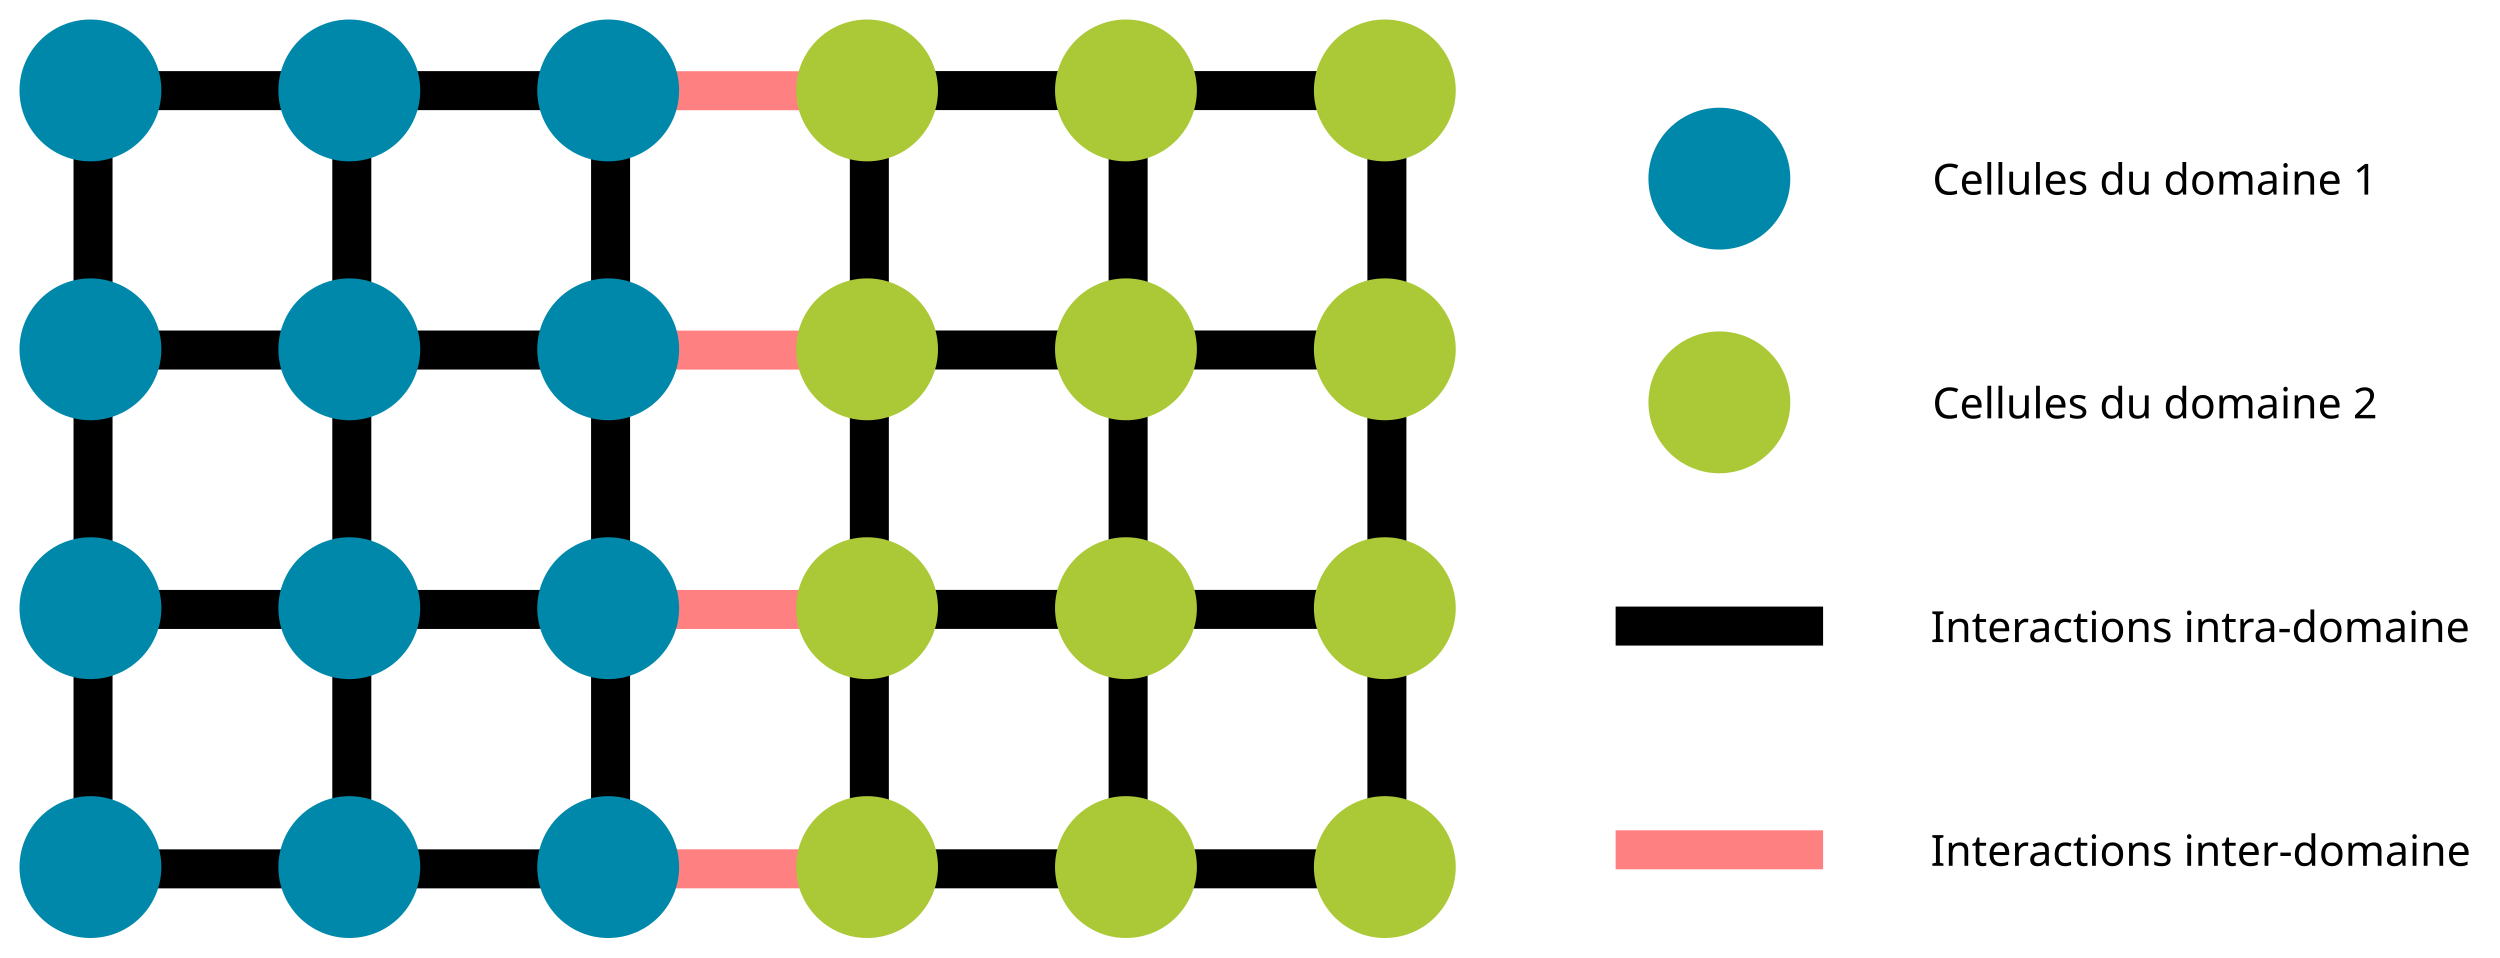
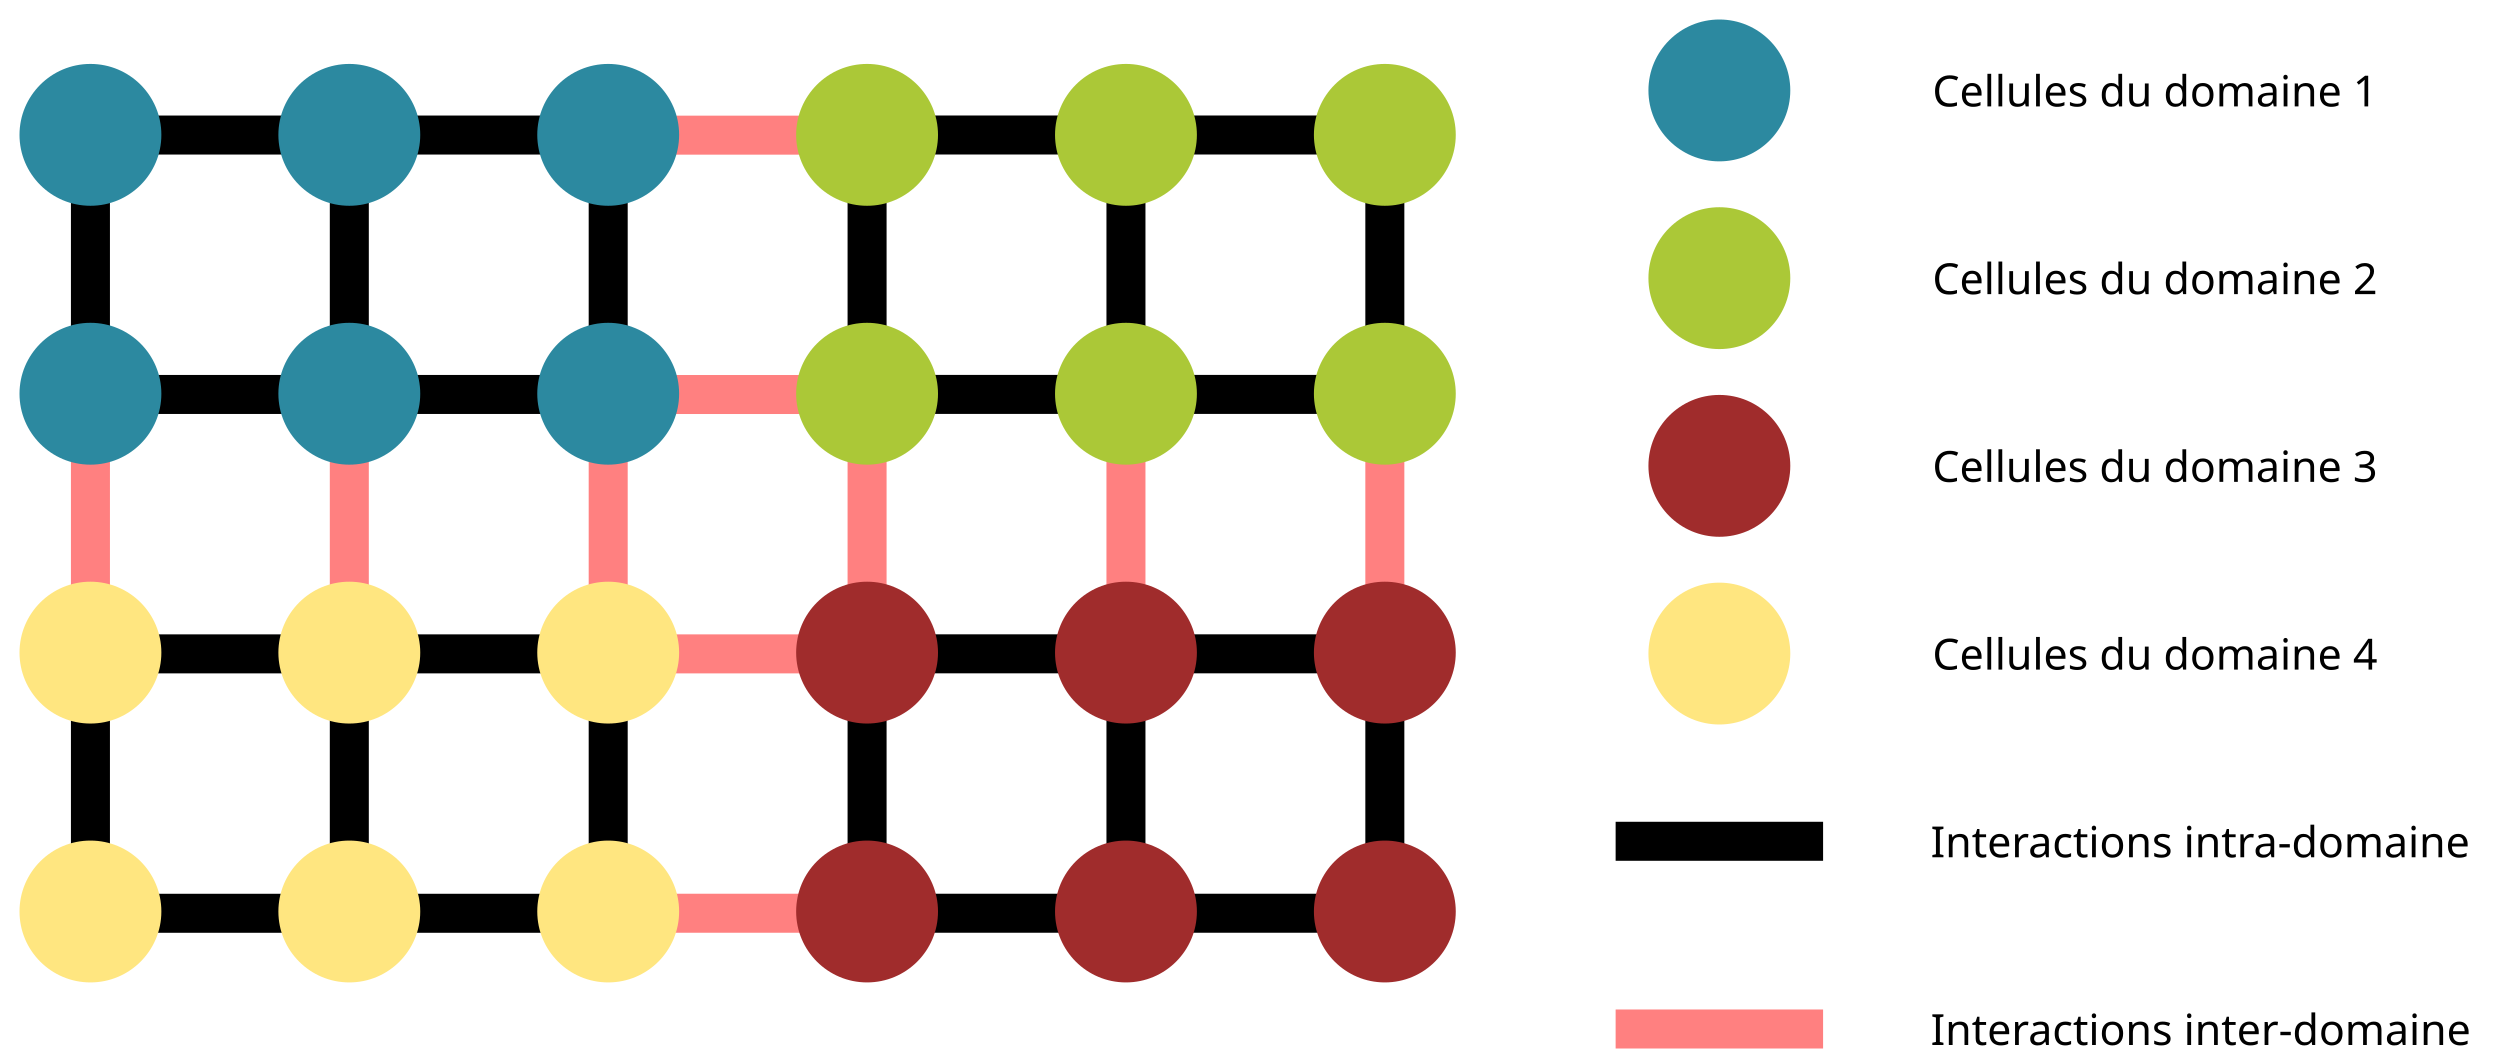
- <svg xmlns="http://www.w3.org/2000/svg" width="640.887" height="245.462" id="svg2" version="1.1">
+ <svg xmlns="http://www.w3.org/2000/svg" width="640.887" height="268.788" id="svg2" version="1.1">
  <defs id="defs4" />
-   <g id="layer1" transform="translate(-130.112,-123.924)">
-     <g id="g4511" transform="translate(0,-4.151021)">
-       <g style="fill:#fff6d5;stroke:#ff8080" id="g3504">
-         <path style="fill:#fff6d5;stroke:#ff8080;stroke-width:10;stroke-linecap:butt;stroke-linejoin:miter;stroke-miterlimit:4;stroke-dasharray:none;stroke-opacity:1" d="m 291.979,151.335 63.64,0" id="path3147" />
-         <path id="path3149" d="m 290.419,217.823 63.64,0" style="fill:#fff6d5;stroke:#ff8080;stroke-width:10;stroke-linecap:butt;stroke-linejoin:miter;stroke-miterlimit:4;stroke-dasharray:none;stroke-opacity:1" />
-         <path style="fill:#fff6d5;stroke:#ff8080;stroke-width:10;stroke-linecap:butt;stroke-linejoin:miter;stroke-miterlimit:4;stroke-dasharray:none;stroke-opacity:1" d="m 289.914,284.312 63.64,0" id="path3151" />
-         <path id="path3153" d="m 284.603,350.8 63.64,0" style="fill:#fff6d5;stroke:#ff8080;stroke-width:10;stroke-linecap:butt;stroke-linejoin:miter;stroke-miterlimit:4;stroke-dasharray:none;stroke-opacity:1" />
-       </g>
-       <g transform="translate(201.0835,-0.01153738)" id="g3137" style="stroke-width:10;stroke-miterlimit:4;stroke-dasharray:none">
-         <path id="path3139" d="m 154.553,151.306 131.825,0" style="fill:none;stroke:#000000;stroke-width:10;stroke-linecap:butt;stroke-linejoin:miter;stroke-miterlimit:4;stroke-dasharray:none;stroke-opacity:1" />
-         <path style="fill:none;stroke:#000000;stroke-width:10;stroke-linecap:butt;stroke-linejoin:miter;stroke-miterlimit:4;stroke-dasharray:none;stroke-opacity:1" d="m 154.553,217.808 131.825,0" id="path3141" />
-         <path id="path3143" d="m 154.553,284.31 131.825,0" style="fill:none;stroke:#000000;stroke-width:10;stroke-linecap:butt;stroke-linejoin:miter;stroke-miterlimit:4;stroke-dasharray:none;stroke-opacity:1" />
-         <path style="fill:none;stroke:#000000;stroke-width:10;stroke-linecap:butt;stroke-linejoin:miter;stroke-miterlimit:4;stroke-dasharray:none;stroke-opacity:1" d="m 154.553,350.811 131.825,0" id="path3145" />
-       </g>
-       <g id="g3131" style="stroke-width:10;stroke-miterlimit:4;stroke-dasharray:none">
-         <path style="fill:none;stroke:#000000;stroke-width:10;stroke-linecap:butt;stroke-linejoin:miter;stroke-miterlimit:4;stroke-dasharray:none;stroke-opacity:1" d="m 154.553,151.306 131.825,0" id="path3123" />
-         <path id="path3125" d="m 154.553,217.808 131.825,0" style="fill:none;stroke:#000000;stroke-width:10;stroke-linecap:butt;stroke-linejoin:miter;stroke-miterlimit:4;stroke-dasharray:none;stroke-opacity:1" />
-         <path style="fill:none;stroke:#000000;stroke-width:10;stroke-linecap:butt;stroke-linejoin:miter;stroke-miterlimit:4;stroke-dasharray:none;stroke-opacity:1" d="m 154.553,284.31 131.825,0" id="path3127" />
-         <path id="path3129" d="m 154.553,350.811 131.825,0" style="fill:none;stroke:#000000;stroke-width:10;stroke-linecap:butt;stroke-linejoin:miter;stroke-miterlimit:4;stroke-dasharray:none;stroke-opacity:1" />
-       </g>
-       <path id="path3111" d="m 153.962,148.979 0,194.959" style="fill:none;stroke:#000000;stroke-width:10;stroke-linecap:butt;stroke-linejoin:miter;stroke-miterlimit:4;stroke-dasharray:none;stroke-opacity:1" />
-       <path style="fill:none;stroke:#000000;stroke-width:10;stroke-linecap:butt;stroke-linejoin:miter;stroke-miterlimit:4;stroke-dasharray:none;stroke-opacity:1" d="m 220.299,148.979 0,194.959" id="path3113" />
-       <path id="path3115" d="m 286.636,148.979 0,194.959" style="fill:none;stroke:#000000;stroke-width:10;stroke-linecap:butt;stroke-linejoin:miter;stroke-miterlimit:4;stroke-dasharray:none;stroke-opacity:1" />
-       <path style="fill:none;stroke:#000000;stroke-width:10;stroke-linecap:butt;stroke-linejoin:miter;stroke-miterlimit:4;stroke-dasharray:none;stroke-opacity:1" d="m 352.974,148.979 0,194.959" id="path3117" />
-       <path id="path3119" d="m 419.311,148.979 0,194.959" style="fill:none;stroke:#000000;stroke-width:10;stroke-linecap:butt;stroke-linejoin:miter;stroke-miterlimit:4;stroke-dasharray:none;stroke-opacity:1" />
-       <path style="fill:none;stroke:#000000;stroke-width:10;stroke-linecap:butt;stroke-linejoin:miter;stroke-miterlimit:4;stroke-dasharray:none;stroke-opacity:1" d="m 485.649,148.979 0,194.959" id="path3121" />
-       <g id="g3548">
-         <circle r="18.183" cy="151.258" cx="352.391" style="fill:#abc837;fill-opacity:1;stroke:#000000;stroke-width:10;stroke-linecap:round;stroke-miterlimit:4;stroke-dasharray:none;stroke-dashoffset:0;stroke-opacity:0" id="path3047" />
-         <circle r="18.183" cy="151.258" cx="485.122" id="path3051" style="fill:#abc837;fill-opacity:1;stroke:#000000;stroke-width:10;stroke-linecap:round;stroke-miterlimit:4;stroke-dasharray:none;stroke-dashoffset:0;stroke-opacity:0" />
-         <circle r="18.183" cy="151.258" cx="418.757" style="fill:#abc837;fill-opacity:1;stroke:#000000;stroke-width:10;stroke-linecap:round;stroke-miterlimit:4;stroke-dasharray:none;stroke-dashoffset:0;stroke-opacity:0" id="path3053" />
-         <circle r="18.183" cy="217.623" cx="352.391" id="path3071" style="fill:#abc837;fill-opacity:1;stroke:#000000;stroke-width:10;stroke-linecap:round;stroke-miterlimit:4;stroke-dasharray:none;stroke-dashoffset:0;stroke-opacity:0" />
-         <circle r="18.183" cy="217.623" cx="485.122" style="fill:#abc837;fill-opacity:1;stroke:#000000;stroke-width:10;stroke-linecap:round;stroke-miterlimit:4;stroke-dasharray:none;stroke-dashoffset:0;stroke-opacity:0" id="path3073" />
-         <circle r="18.183" cy="217.623" cx="418.757" id="path3075" style="fill:#abc837;fill-opacity:1;stroke:#000000;stroke-width:10;stroke-linecap:round;stroke-miterlimit:4;stroke-dasharray:none;stroke-dashoffset:0;stroke-opacity:0" />
-         <circle r="18.183" cy="283.989" cx="352.391" style="fill:#abc837;fill-opacity:1;stroke:#000000;stroke-width:10;stroke-linecap:round;stroke-miterlimit:4;stroke-dasharray:none;stroke-dashoffset:0;stroke-opacity:0" id="path3085" />
-         <circle r="18.183" cy="283.989" cx="485.122" id="path3087" style="fill:#abc837;fill-opacity:1;stroke:#000000;stroke-width:10;stroke-linecap:round;stroke-miterlimit:4;stroke-dasharray:none;stroke-dashoffset:0;stroke-opacity:0" />
-         <circle r="18.183" cy="283.989" cx="418.757" style="fill:#abc837;fill-opacity:1;stroke:#000000;stroke-width:10;stroke-linecap:round;stroke-miterlimit:4;stroke-dasharray:none;stroke-dashoffset:0;stroke-opacity:0" id="path3089" />
-         <circle r="18.183" cy="350.355" cx="352.391" id="path3099" style="fill:#abc837;fill-opacity:1;stroke:#000000;stroke-width:10;stroke-linecap:round;stroke-miterlimit:4;stroke-dasharray:none;stroke-dashoffset:0;stroke-opacity:0" />
-         <circle r="18.183" cy="350.355" cx="485.122" style="fill:#abc837;fill-opacity:1;stroke:#000000;stroke-width:10;stroke-linecap:round;stroke-miterlimit:4;stroke-dasharray:none;stroke-dashoffset:0;stroke-opacity:0" id="path3101" />
-         <circle r="18.183" cy="350.355" cx="418.757" id="path3103" style="fill:#abc837;fill-opacity:1;stroke:#000000;stroke-width:10;stroke-linecap:round;stroke-miterlimit:4;stroke-dasharray:none;stroke-dashoffset:0;stroke-opacity:0" />
-       </g>
-       <g style="fill:#0088aa" id="g3534">
-         <circle r="18.183" cy="151.258" cx="286.026" id="path3055" style="fill:#0088aa;fill-opacity:1;stroke:#000000;stroke-width:10;stroke-linecap:round;stroke-miterlimit:4;stroke-dasharray:none;stroke-dashoffset:0;stroke-opacity:0" />
-         <circle r="18.183" cy="151.258" cx="153.295" style="fill:#0088aa;fill-opacity:1;stroke:#000000;stroke-width:10;stroke-linecap:round;stroke-miterlimit:4;stroke-dasharray:none;stroke-dashoffset:0;stroke-opacity:0" id="path3057" />
-         <circle r="18.183" cy="151.258" cx="219.66" id="path3059" style="fill:#0088aa;fill-opacity:1;stroke:#000000;stroke-width:10;stroke-linecap:round;stroke-miterlimit:4;stroke-dasharray:none;stroke-dashoffset:0;stroke-opacity:0" />
-         <circle r="18.183" cy="217.623" cx="286.026" style="fill:#0088aa;fill-opacity:1;stroke:#000000;stroke-width:10;stroke-linecap:round;stroke-miterlimit:4;stroke-dasharray:none;stroke-dashoffset:0;stroke-opacity:0" id="path3077" />
-         <circle r="18.183" cy="217.623" cx="153.295" id="path3079" style="fill:#0088aa;fill-opacity:1;stroke:#000000;stroke-width:10;stroke-linecap:round;stroke-miterlimit:4;stroke-dasharray:none;stroke-dashoffset:0;stroke-opacity:0" />
-         <circle r="18.183" cy="217.623" cx="219.66" style="fill:#0088aa;fill-opacity:1;stroke:#000000;stroke-width:10;stroke-linecap:round;stroke-miterlimit:4;stroke-dasharray:none;stroke-dashoffset:0;stroke-opacity:0" id="path3081" />
-         <circle r="18.183" cy="283.989" cx="286.026" id="path3091" style="fill:#0088aa;fill-opacity:1;stroke:#000000;stroke-width:10;stroke-linecap:round;stroke-miterlimit:4;stroke-dasharray:none;stroke-dashoffset:0;stroke-opacity:0" />
-         <circle r="18.183" cy="283.989" cx="153.295" style="fill:#0088aa;fill-opacity:1;stroke:#000000;stroke-width:10;stroke-linecap:round;stroke-miterlimit:4;stroke-dasharray:none;stroke-dashoffset:0;stroke-opacity:0" id="path3093" />
-         <circle r="18.183" cy="283.989" cx="219.66" id="path3095" style="fill:#0088aa;fill-opacity:1;stroke:#000000;stroke-width:10;stroke-linecap:round;stroke-miterlimit:4;stroke-dasharray:none;stroke-dashoffset:0;stroke-opacity:0" />
-         <circle r="18.183" cy="350.355" cx="286.026" style="fill:#0088aa;fill-opacity:1;stroke:#000000;stroke-width:10;stroke-linecap:round;stroke-miterlimit:4;stroke-dasharray:none;stroke-dashoffset:0;stroke-opacity:0" id="path3105" />
-         <circle r="18.183" cy="350.355" cx="153.295" id="path3107" style="fill:#0088aa;fill-opacity:1;stroke:#000000;stroke-width:10;stroke-linecap:round;stroke-miterlimit:4;stroke-dasharray:none;stroke-dashoffset:0;stroke-opacity:0" />
-         <circle r="18.183" cy="350.355" cx="219.66" style="fill:#0088aa;fill-opacity:1;stroke:#000000;stroke-width:10;stroke-linecap:round;stroke-miterlimit:4;stroke-dasharray:none;stroke-dashoffset:0;stroke-opacity:0" id="path3109" />
-       </g>
+   <g id="layer1" transform="translate(-130.112,-112.5358)">
+     <g id="g4341" transform="translate(-0.1747872,0)">
+       <path style="fill:#fff6d5;stroke:#ff8080;stroke-width:10;stroke-linecap:butt;stroke-linejoin:miter;stroke-miterlimit:4;stroke-dasharray:none;stroke-opacity:1" d="m 352.566,214.657 0,63.64" id="path4323" />
+       <path id="path4325" d="m 418.931,216.172 0,63.64" style="fill:#fff6d5;stroke:#ff8080;stroke-width:10;stroke-linecap:butt;stroke-linejoin:miter;stroke-miterlimit:4;stroke-dasharray:none;stroke-opacity:1" />
+       <path style="fill:#fff6d5;stroke:#ff8080;stroke-width:10;stroke-linecap:butt;stroke-linejoin:miter;stroke-miterlimit:4;stroke-dasharray:none;stroke-opacity:1" d="m 485.297,217.183 0,63.64" id="path4327" />
+       <path id="path4329" d="m 485.297,288.903 0,63.64" style="fill:#fff6d5;stroke:#000000;stroke-width:10;stroke-linecap:butt;stroke-linejoin:miter;stroke-miterlimit:4;stroke-dasharray:none;stroke-opacity:1" />
+       <path style="fill:#fff6d5;stroke:#000000;stroke-width:10;stroke-linecap:butt;stroke-linejoin:miter;stroke-miterlimit:4;stroke-dasharray:none;stroke-opacity:1" d="m 418.931,286.883 0,63.64" id="path4331" />
+       <path id="path4333" d="m 352.566,286.883 0,63.64" style="fill:#fff6d5;stroke:#000000;stroke-width:10;stroke-linecap:butt;stroke-linejoin:miter;stroke-miterlimit:4;stroke-dasharray:none;stroke-opacity:1" />
+       <path style="fill:#fff6d5;stroke:#000000;stroke-width:10;stroke-linecap:butt;stroke-linejoin:miter;stroke-miterlimit:4;stroke-dasharray:none;stroke-opacity:1" d="m 485.297,138.391 0,63.64" id="path4335" />
+       <path id="path4337" d="m 418.931,141.926 0,63.64" style="fill:#fff6d5;stroke:#000000;stroke-width:10;stroke-linecap:butt;stroke-linejoin:miter;stroke-miterlimit:4;stroke-dasharray:none;stroke-opacity:1" />
+       <path style="fill:#fff6d5;stroke:#000000;stroke-width:10;stroke-linecap:butt;stroke-linejoin:miter;stroke-miterlimit:4;stroke-dasharray:none;stroke-opacity:1" d="m 352.566,138.391 0,63.64" id="path4339" />
    </g>
-     <g id="g4497">
-       <circle id="path3057-2" style="fill:#0088aa;fill-opacity:1;stroke:#000000;stroke-width:10;stroke-linecap:round;stroke-miterlimit:4;stroke-dasharray:none;stroke-dashoffset:0;stroke-opacity:0" cx="570.879" cy="169.719" r="18.183" />
-       <circle r="18.183" cy="227.071" cx="570.879" style="fill:#abc837;fill-opacity:1;stroke:#000000;stroke-width:10;stroke-linecap:round;stroke-miterlimit:4;stroke-dasharray:none;stroke-dashoffset:0;stroke-opacity:0" id="circle3627" />
-       <path style="fill:none;stroke:#000000;stroke-width:10;stroke-linecap:butt;stroke-linejoin:miter;stroke-miterlimit:4;stroke-dasharray:none;stroke-opacity:1" d="m 544.287,284.422 53.183,0" id="path3665" />
-       <path id="path4479" d="m 544.287,341.774 53.183,0" style="fill:none;stroke:#ff8080;stroke-width:10;stroke-linecap:butt;stroke-linejoin:miter;stroke-miterlimit:4;stroke-dasharray:none;stroke-opacity:1" />
+     <path style="fill:#fff6d5;stroke:#ff8080;stroke-width:10;stroke-linecap:butt;stroke-linejoin:miter;stroke-miterlimit:4;stroke-dasharray:none;stroke-opacity:1" d="m 153.295,212.157 0,63.64" id="path4305" />
+     <path id="path4307" d="m 219.66,213.672 0,63.64" style="fill:#fff6d5;stroke:#ff8080;stroke-width:10;stroke-linecap:butt;stroke-linejoin:miter;stroke-miterlimit:4;stroke-dasharray:none;stroke-opacity:1" />
+     <path style="fill:#fff6d5;stroke:#ff8080;stroke-width:10;stroke-linecap:butt;stroke-linejoin:miter;stroke-miterlimit:4;stroke-dasharray:none;stroke-opacity:1" d="m 286.026,214.683 0,63.64" id="path4309" />
+     <path id="path4311" d="m 286.026,286.403 0,63.64" style="fill:#fff6d5;stroke:#000000;stroke-width:10;stroke-linecap:butt;stroke-linejoin:miter;stroke-miterlimit:4;stroke-dasharray:none;stroke-opacity:1" />
+     <path style="fill:#fff6d5;stroke:#000000;stroke-width:10;stroke-linecap:butt;stroke-linejoin:miter;stroke-miterlimit:4;stroke-dasharray:none;stroke-opacity:1" d="m 219.66,284.383 0,63.64" id="path4313" />
+     <path id="path4315" d="m 153.295,284.383 0,63.64" style="fill:#fff6d5;stroke:#000000;stroke-width:10;stroke-linecap:butt;stroke-linejoin:miter;stroke-miterlimit:4;stroke-dasharray:none;stroke-opacity:1" />
+     <path style="fill:#fff6d5;stroke:#000000;stroke-width:10;stroke-linecap:butt;stroke-linejoin:miter;stroke-miterlimit:4;stroke-dasharray:none;stroke-opacity:1" d="m 286.026,135.891 0,63.64" id="path4317" />
+     <path id="path4319" d="m 219.66,139.426 0,63.64" style="fill:#fff6d5;stroke:#000000;stroke-width:10;stroke-linecap:butt;stroke-linejoin:miter;stroke-miterlimit:4;stroke-dasharray:none;stroke-opacity:1" />
+     <path style="fill:#fff6d5;stroke:#000000;stroke-width:10;stroke-linecap:butt;stroke-linejoin:miter;stroke-miterlimit:4;stroke-dasharray:none;stroke-opacity:1" d="m 153.295,135.891 0,63.64" id="path4321" />
+     <path style="fill:#fff6d5;stroke:#ff8080;stroke-width:10;stroke-linecap:butt;stroke-linejoin:miter;stroke-miterlimit:4;stroke-dasharray:none;stroke-opacity:1" d="m 291.979,147.184 63.64,0" id="path3147" />
+     <path id="path3149" d="m 290.419,213.672 63.64,0" style="fill:#fff6d5;stroke:#ff8080;stroke-width:10;stroke-linecap:butt;stroke-linejoin:miter;stroke-miterlimit:4;stroke-dasharray:none;stroke-opacity:1" />
+     <path style="fill:#fff6d5;stroke:#ff8080;stroke-width:10;stroke-linecap:butt;stroke-linejoin:miter;stroke-miterlimit:4;stroke-dasharray:none;stroke-opacity:1" d="m 289.914,280.161 63.64,0" id="path3151" />
+     <path id="path3153" d="m 284.603,346.649 63.64,0" style="fill:#fff6d5;stroke:#ff8080;stroke-width:10;stroke-linecap:butt;stroke-linejoin:miter;stroke-miterlimit:4;stroke-dasharray:none;stroke-opacity:1" />
+     <path id="path3139" d="m 355.637,147.144 131.825,0" style="fill:none;stroke:#000000;stroke-width:10;stroke-linecap:butt;stroke-linejoin:miter;stroke-miterlimit:4;stroke-dasharray:none;stroke-opacity:1" />
+     <path style="fill:none;stroke:#000000;stroke-width:10;stroke-linecap:butt;stroke-linejoin:miter;stroke-miterlimit:4;stroke-dasharray:none;stroke-opacity:1" d="m 355.637,213.645 131.825,0" id="path3141" />
+     <path id="path3143" d="m 355.637,280.147 131.825,0" style="fill:none;stroke:#000000;stroke-width:10;stroke-linecap:butt;stroke-linejoin:miter;stroke-miterlimit:4;stroke-dasharray:none;stroke-opacity:1" />
+     <path style="fill:none;stroke:#000000;stroke-width:10;stroke-linecap:butt;stroke-linejoin:miter;stroke-miterlimit:4;stroke-dasharray:none;stroke-opacity:1" d="m 355.637,346.649 131.825,0" id="path3145" />
+     <path style="fill:none;stroke:#000000;stroke-width:10;stroke-linecap:butt;stroke-linejoin:miter;stroke-miterlimit:4;stroke-dasharray:none;stroke-opacity:1" d="m 154.553,147.155 131.825,0" id="path3123" />
+     <path id="path3125" d="m 154.553,213.657 131.825,0" style="fill:none;stroke:#000000;stroke-width:10;stroke-linecap:butt;stroke-linejoin:miter;stroke-miterlimit:4;stroke-dasharray:none;stroke-opacity:1" />
+     <path style="fill:none;stroke:#000000;stroke-width:10;stroke-linecap:butt;stroke-linejoin:miter;stroke-miterlimit:4;stroke-dasharray:none;stroke-opacity:1" d="m 154.553,280.158 131.825,0" id="path3127" />
+     <path id="path3129" d="m 154.553,346.66 131.825,0" style="fill:none;stroke:#000000;stroke-width:10;stroke-linecap:butt;stroke-linejoin:miter;stroke-miterlimit:4;stroke-dasharray:none;stroke-opacity:1" />
+     <circle r="18.183" cy="147.107" cx="352.391" style="fill:#abc837;fill-opacity:1;stroke:#000000;stroke-width:10;stroke-linecap:round;stroke-miterlimit:4;stroke-dasharray:none;stroke-dashoffset:0;stroke-opacity:0" id="path3047" />
+     <circle r="18.183" cy="147.107" cx="485.122" id="path3051" style="fill:#abc837;fill-opacity:1;stroke:#000000;stroke-width:10;stroke-linecap:round;stroke-miterlimit:4;stroke-dasharray:none;stroke-dashoffset:0;stroke-opacity:0" />
+     <circle r="18.183" cy="147.107" cx="418.757" style="fill:#abc837;fill-opacity:1;stroke:#000000;stroke-width:10;stroke-linecap:round;stroke-miterlimit:4;stroke-dasharray:none;stroke-dashoffset:0;stroke-opacity:0" id="path3053" />
+     <circle r="18.183" cy="213.472" cx="352.391" id="path3071" style="fill:#abc837;fill-opacity:1;stroke:#000000;stroke-width:10;stroke-linecap:round;stroke-miterlimit:4;stroke-dasharray:none;stroke-dashoffset:0;stroke-opacity:0" />
+     <circle r="18.183" cy="213.472" cx="485.122" style="fill:#abc837;fill-opacity:1;stroke:#000000;stroke-width:10;stroke-linecap:round;stroke-miterlimit:4;stroke-dasharray:none;stroke-dashoffset:0;stroke-opacity:0" id="path3073" />
+     <circle r="18.183" cy="213.472" cx="418.757" id="path3075" style="fill:#abc837;fill-opacity:1;stroke:#000000;stroke-width:10;stroke-linecap:round;stroke-miterlimit:4;stroke-dasharray:none;stroke-dashoffset:0;stroke-opacity:0" />
+     <circle r="18.183" cy="279.838" cx="352.391" style="fill:#a02c2c;fill-opacity:1;stroke:#000000;stroke-width:10;stroke-linecap:round;stroke-miterlimit:4;stroke-dasharray:none;stroke-dashoffset:0;stroke-opacity:0" id="path3085" />
+     <circle r="18.183" cy="279.838" cx="485.122" id="path3087" style="fill:#a02c2c;fill-opacity:1;stroke:#000000;stroke-width:10;stroke-linecap:round;stroke-miterlimit:4;stroke-dasharray:none;stroke-dashoffset:0;stroke-opacity:0" />
+     <circle r="18.183" cy="279.838" cx="418.757" style="fill:#a02c2c;fill-opacity:1;stroke:#000000;stroke-width:10;stroke-linecap:round;stroke-miterlimit:4;stroke-dasharray:none;stroke-dashoffset:0;stroke-opacity:0" id="path3089" />
+     <circle r="18.183" cy="346.203" cx="352.391" id="path3099" style="fill:#a02c2c;fill-opacity:1;stroke:#000000;stroke-width:10;stroke-linecap:round;stroke-miterlimit:4;stroke-dasharray:none;stroke-dashoffset:0;stroke-opacity:0" />
+     <circle r="18.183" cy="346.203" cx="485.122" style="fill:#a02c2c;fill-opacity:1;stroke:#000000;stroke-width:10;stroke-linecap:round;stroke-miterlimit:4;stroke-dasharray:none;stroke-dashoffset:0;stroke-opacity:0" id="path3101" />
+     <circle r="18.183" cy="346.203" cx="418.757" id="path3103" style="fill:#a02c2c;fill-opacity:1;stroke:#000000;stroke-width:10;stroke-linecap:round;stroke-miterlimit:4;stroke-dasharray:none;stroke-dashoffset:0;stroke-opacity:0" />
+     <circle r="18.183" cy="147.107" cx="286.026" id="path3055" style="fill:#2c89a0;fill-opacity:1;stroke:#000000;stroke-width:10;stroke-linecap:round;stroke-miterlimit:4;stroke-dasharray:none;stroke-dashoffset:0;stroke-opacity:0" />
+     <circle r="18.183" cy="147.107" cx="153.295" style="fill:#2c89a0;fill-opacity:1;stroke:#000000;stroke-width:10;stroke-linecap:round;stroke-miterlimit:4;stroke-dasharray:none;stroke-dashoffset:0;stroke-opacity:0" id="path3057" />
+     <circle r="18.183" cy="147.107" cx="219.66" id="path3059" style="fill:#2c89a0;fill-opacity:1;stroke:#000000;stroke-width:10;stroke-linecap:round;stroke-miterlimit:4;stroke-dasharray:none;stroke-dashoffset:0;stroke-opacity:0" />
+     <circle r="18.183" cy="213.472" cx="286.026" style="fill:#2c89a0;fill-opacity:1;stroke:#000000;stroke-width:10;stroke-linecap:round;stroke-miterlimit:4;stroke-dasharray:none;stroke-dashoffset:0;stroke-opacity:0" id="path3077" />
+     <circle r="18.183" cy="213.472" cx="153.295" id="path3079" style="fill:#2c89a0;fill-opacity:1;stroke:#000000;stroke-width:10;stroke-linecap:round;stroke-miterlimit:4;stroke-dasharray:none;stroke-dashoffset:0;stroke-opacity:0" />
+     <circle r="18.183" cy="213.472" cx="219.66" style="fill:#2c89a0;fill-opacity:1;stroke:#000000;stroke-width:10;stroke-linecap:round;stroke-miterlimit:4;stroke-dasharray:none;stroke-dashoffset:0;stroke-opacity:0" id="path3081" />
+     <circle r="18.183" cy="279.838" cx="286.026" id="path3091" style="fill:#ffe680;fill-opacity:1;stroke:#000000;stroke-width:10;stroke-linecap:round;stroke-miterlimit:4;stroke-dasharray:none;stroke-dashoffset:0;stroke-opacity:0" />
+     <circle r="18.183" cy="279.838" cx="153.295" style="fill:#ffe680;fill-opacity:1;stroke:#000000;stroke-width:10;stroke-linecap:round;stroke-miterlimit:4;stroke-dasharray:none;stroke-dashoffset:0;stroke-opacity:0" id="path3093" />
+     <circle r="18.183" cy="279.838" cx="219.66" id="path3095" style="fill:#ffe680;fill-opacity:1;stroke:#000000;stroke-width:10;stroke-linecap:round;stroke-miterlimit:4;stroke-dasharray:none;stroke-dashoffset:0;stroke-opacity:0" />
+     <circle r="18.183" cy="346.203" cx="286.026" style="fill:#ffe680;fill-opacity:1;stroke:#000000;stroke-width:10;stroke-linecap:round;stroke-miterlimit:4;stroke-dasharray:none;stroke-dashoffset:0;stroke-opacity:0" id="path3105" />
+     <circle r="18.183" cy="346.203" cx="153.295" id="path3107" style="fill:#ffe680;fill-opacity:1;stroke:#000000;stroke-width:10;stroke-linecap:round;stroke-miterlimit:4;stroke-dasharray:none;stroke-dashoffset:0;stroke-opacity:0" />
+     <circle r="18.183" cy="346.203" cx="219.66" style="fill:#ffe680;fill-opacity:1;stroke:#000000;stroke-width:10;stroke-linecap:round;stroke-miterlimit:4;stroke-dasharray:none;stroke-dashoffset:0;stroke-opacity:0" id="path3109" />
+     <g id="g4392" transform="translate(0,-34)">
+       <circle id="path3057-2" style="fill:#2c89a0;fill-opacity:1;stroke:#000000;stroke-width:10;stroke-linecap:round;stroke-miterlimit:4;stroke-dasharray:none;stroke-dashoffset:0;stroke-opacity:0" cx="570.879" cy="169.719" r="18.183" />
+       <circle r="18.183" cy="217.84" cx="570.879" style="fill:#abc837;fill-opacity:1;stroke:#000000;stroke-width:10;stroke-linecap:round;stroke-miterlimit:4;stroke-dasharray:none;stroke-dashoffset:0;stroke-opacity:0" id="circle3627" />
      <text id="text4481" y="173.819" x="625.501" style="font-style:normal;font-weight:normal;font-size:11px;line-height:125%;font-family:Sans;letter-spacing:0px;word-spacing:0px;fill:#000000;fill-opacity:1;stroke:none;stroke-width:1px;stroke-linecap:butt;stroke-linejoin:miter;stroke-opacity:1" xml:space="preserve">
        <tspan y="173.819" x="625.501" id="tspan4483">Cellules du domaine 1</tspan>
      </text>
-       <text id="text4485" y="231.171" x="625.501" style="font-style:normal;font-weight:normal;font-size:11px;line-height:125%;font-family:Sans;letter-spacing:0px;word-spacing:0px;fill:#000000;fill-opacity:1;stroke:none;stroke-width:1px;stroke-linecap:butt;stroke-linejoin:miter;stroke-opacity:1" xml:space="preserve">
-         <tspan y="231.171" x="625.501" id="tspan4487">Cellules du domaine 2</tspan>
+       <text id="text4485" y="221.94" x="625.501" style="font-style:normal;font-weight:normal;font-size:11px;line-height:125%;font-family:Sans;letter-spacing:0px;word-spacing:0px;fill:#000000;fill-opacity:1;stroke:none;stroke-width:1px;stroke-linecap:butt;stroke-linejoin:miter;stroke-opacity:1" xml:space="preserve">
+         <tspan y="221.94" x="625.501" id="tspan4487">Cellules du domaine 2</tspan>
      </text>
-       <text id="text4489" y="288.523" x="625.039" style="font-style:normal;font-weight:normal;font-size:11px;line-height:125%;font-family:Sans;letter-spacing:0px;word-spacing:0px;fill:#000000;fill-opacity:1;stroke:none;stroke-width:1px;stroke-linecap:butt;stroke-linejoin:miter;stroke-opacity:1" xml:space="preserve">
-         <tspan y="288.523" x="625.039" id="tspan4491">Interactions intra-domaine</tspan>
+       <text id="text4489" y="366.304" x="625.039" style="font-style:normal;font-weight:normal;font-size:11px;line-height:125%;font-family:Sans;letter-spacing:0px;word-spacing:0px;fill:#000000;fill-opacity:1;stroke:none;stroke-width:1px;stroke-linecap:butt;stroke-linejoin:miter;stroke-opacity:1" xml:space="preserve">
+         <tspan y="366.304" x="625.039" id="tspan4491">Interactions intra-domaine</tspan>
      </text>
-       <text id="text4493" y="345.875" x="625.039" style="font-style:normal;font-weight:normal;font-size:11px;line-height:125%;font-family:Sans;letter-spacing:0px;word-spacing:0px;fill:#000000;fill-opacity:1;stroke:none;stroke-width:1px;stroke-linecap:butt;stroke-linejoin:miter;stroke-opacity:1" xml:space="preserve">
-         <tspan y="345.875" x="625.039" id="tspan4495">Interactions inter-domaine</tspan>
+       <text id="text4493" y="414.425" x="625.039" style="font-style:normal;font-weight:normal;font-size:11px;line-height:125%;font-family:Sans;letter-spacing:0px;word-spacing:0px;fill:#000000;fill-opacity:1;stroke:none;stroke-width:1px;stroke-linecap:butt;stroke-linejoin:miter;stroke-opacity:1" xml:space="preserve">
+         <tspan y="414.425" x="625.039" id="tspan4495">Interactions inter-domaine</tspan>
+       </text>
+       <circle r="18.183" cy="314.082" cx="570.879" id="circle4352" style="fill:#ffe680;fill-opacity:1;stroke:#000000;stroke-width:10;stroke-linecap:round;stroke-miterlimit:4;stroke-dasharray:none;stroke-dashoffset:0;stroke-opacity:0" />
+       <circle r="18.183" cy="265.961" cx="570.879" style="fill:#a02c2c;fill-opacity:1;stroke:#000000;stroke-width:10;stroke-linecap:round;stroke-miterlimit:4;stroke-dasharray:none;stroke-dashoffset:0;stroke-opacity:0" id="circle4354" />
+       <path style="fill:none;stroke:#000000;stroke-width:10;stroke-linecap:butt;stroke-linejoin:miter;stroke-miterlimit:4;stroke-dasharray:none;stroke-opacity:1" d="m 544.287,362.203 53.183,0" id="path3665" />
+       <path id="path4479" d="m 544.287,410.324 53.183,0" style="fill:none;stroke:#ff8080;stroke-width:10;stroke-linecap:butt;stroke-linejoin:miter;stroke-miterlimit:4;stroke-dasharray:none;stroke-opacity:1" />
+       <text xml:space="preserve" style="font-style:normal;font-weight:normal;font-size:11px;line-height:125%;font-family:Sans;letter-spacing:0px;word-spacing:0px;fill:#000000;fill-opacity:1;stroke:none;stroke-width:1px;stroke-linecap:butt;stroke-linejoin:miter;stroke-opacity:1" x="625.501" y="270.062" id="text4380">
+         <tspan id="tspan4382" x="625.501" y="270.062">Cellules du domaine 3</tspan>
+       </text>
+       <text id="text4384" y="318.183" x="625.501" style="font-style:normal;font-weight:normal;font-size:11px;line-height:125%;font-family:Sans;letter-spacing:0px;word-spacing:0px;fill:#000000;fill-opacity:1;stroke:none;stroke-width:1px;stroke-linecap:butt;stroke-linejoin:miter;stroke-opacity:1" xml:space="preserve">
+         <tspan y="318.183" x="625.501" id="tspan4386">Cellules du domaine 4</tspan>
      </text>
    </g>
  </g>
</svg>
